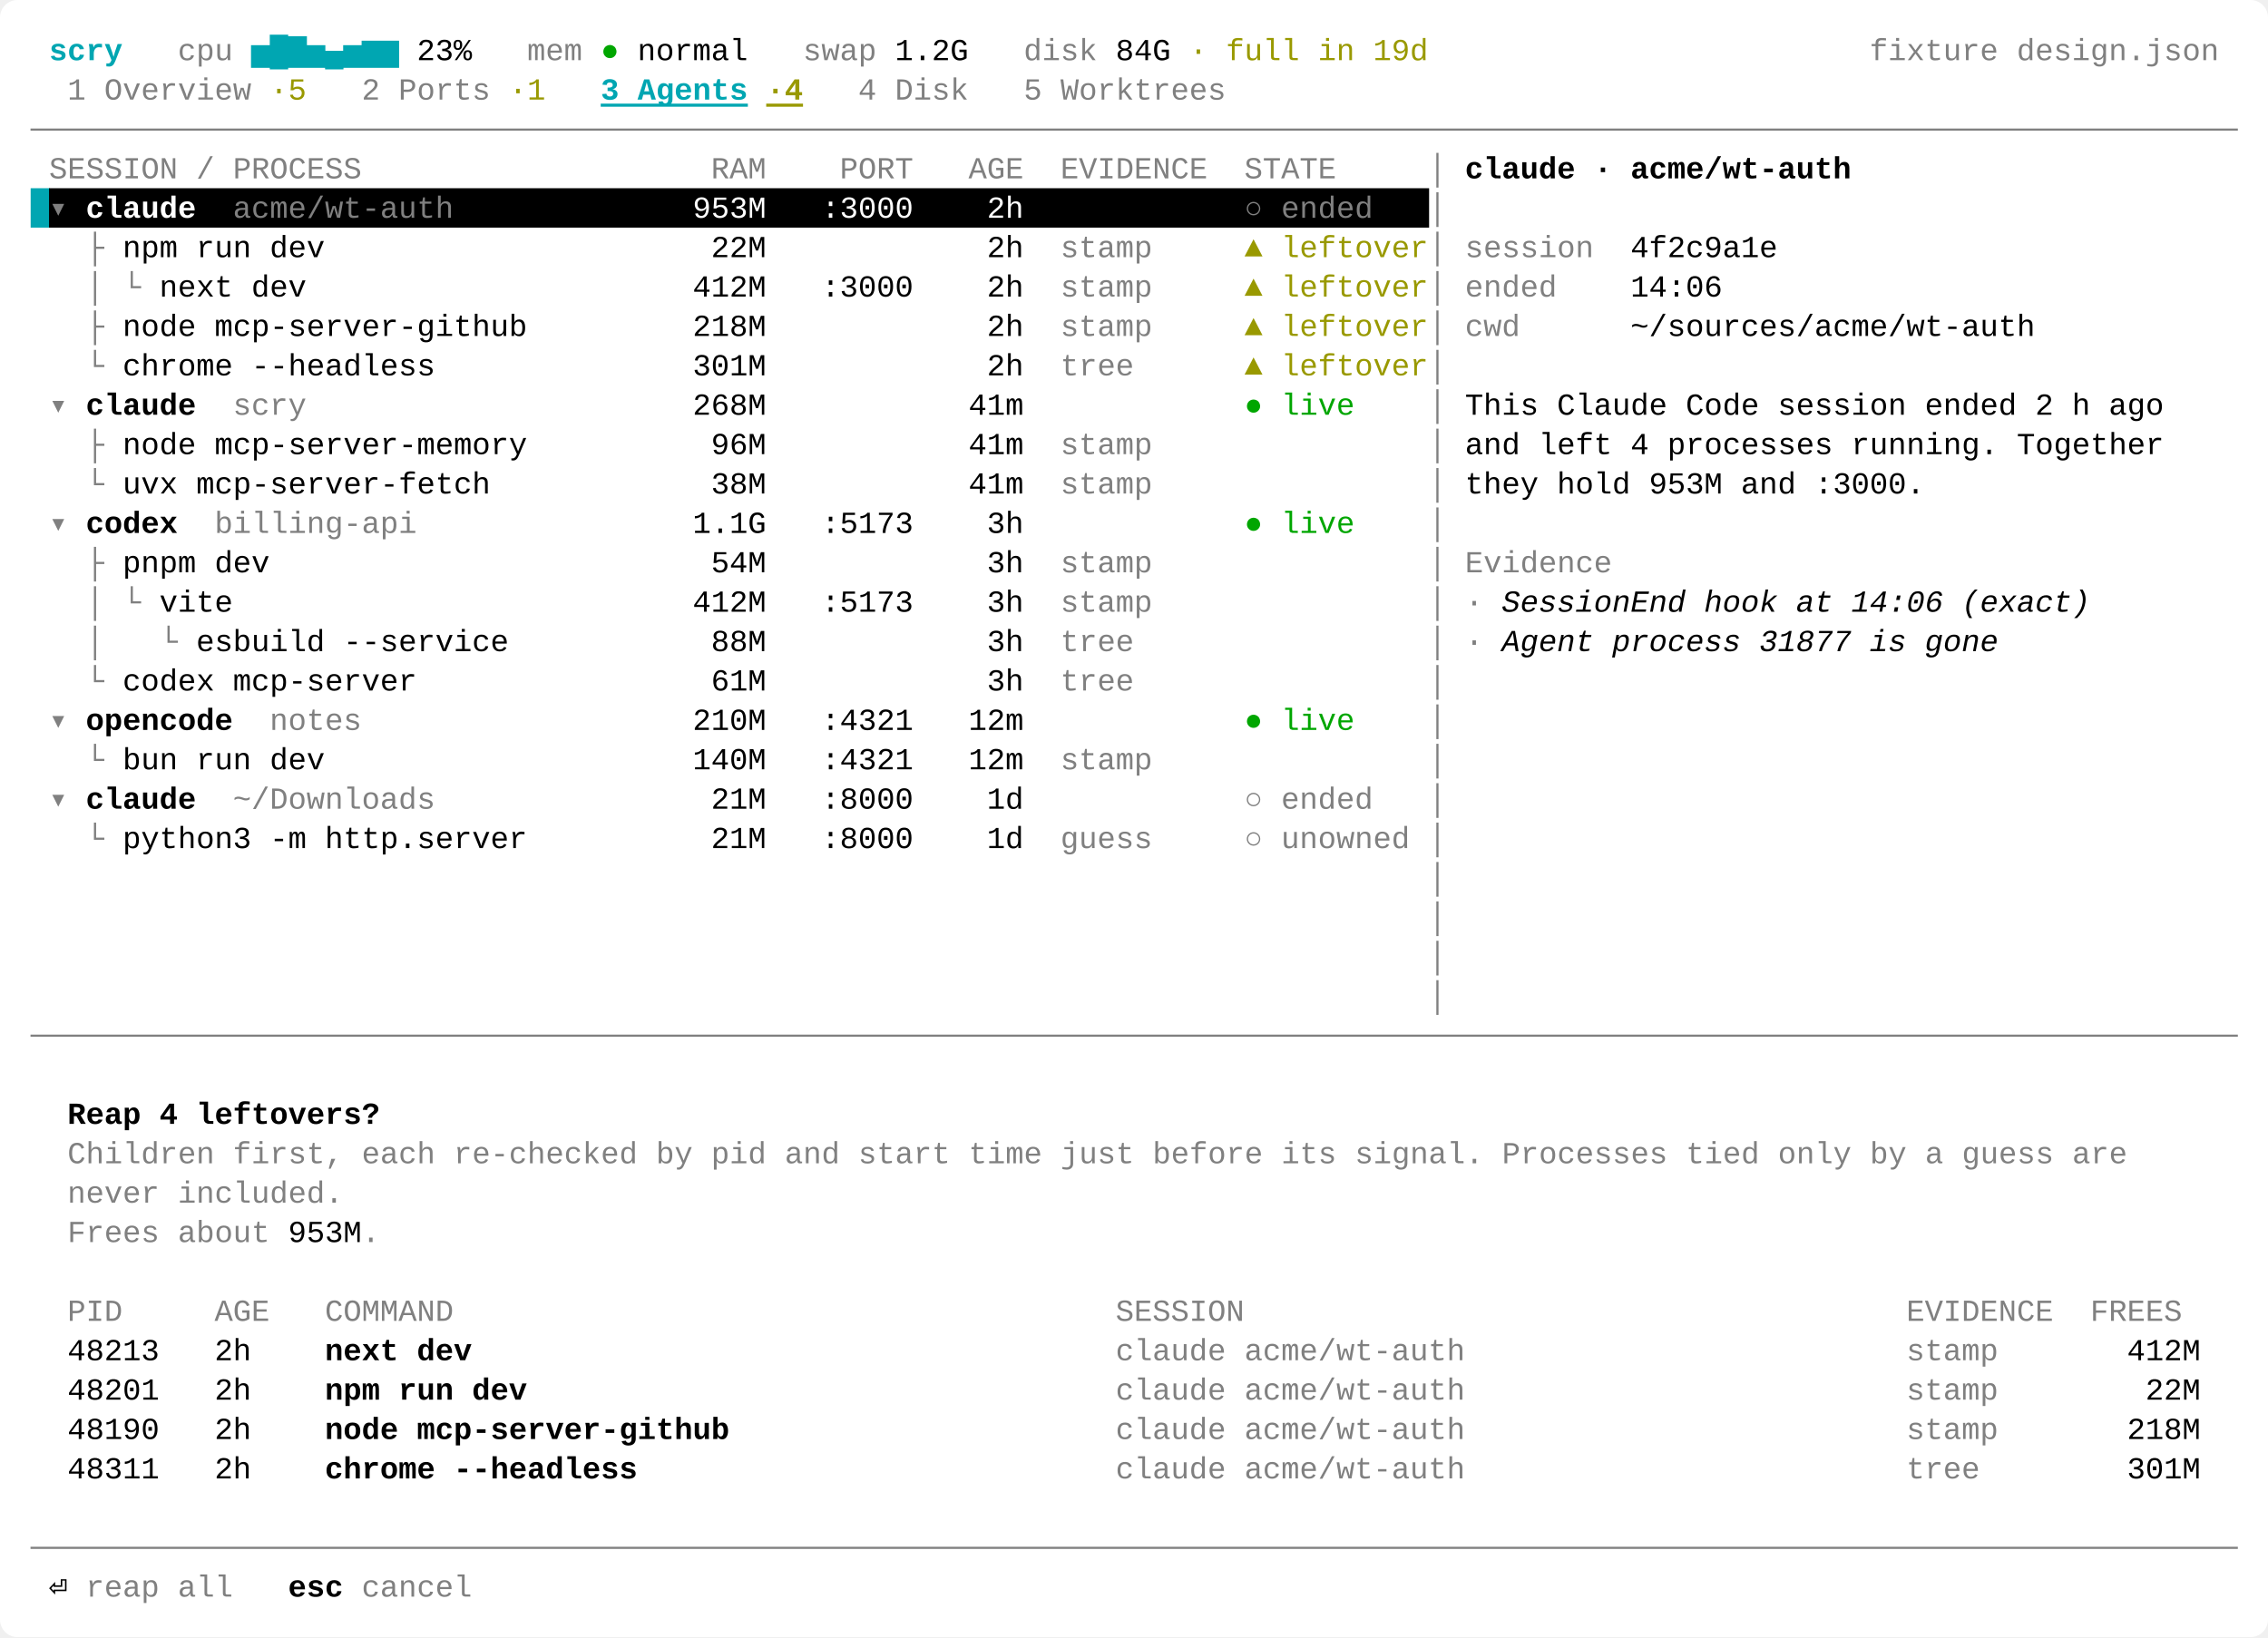
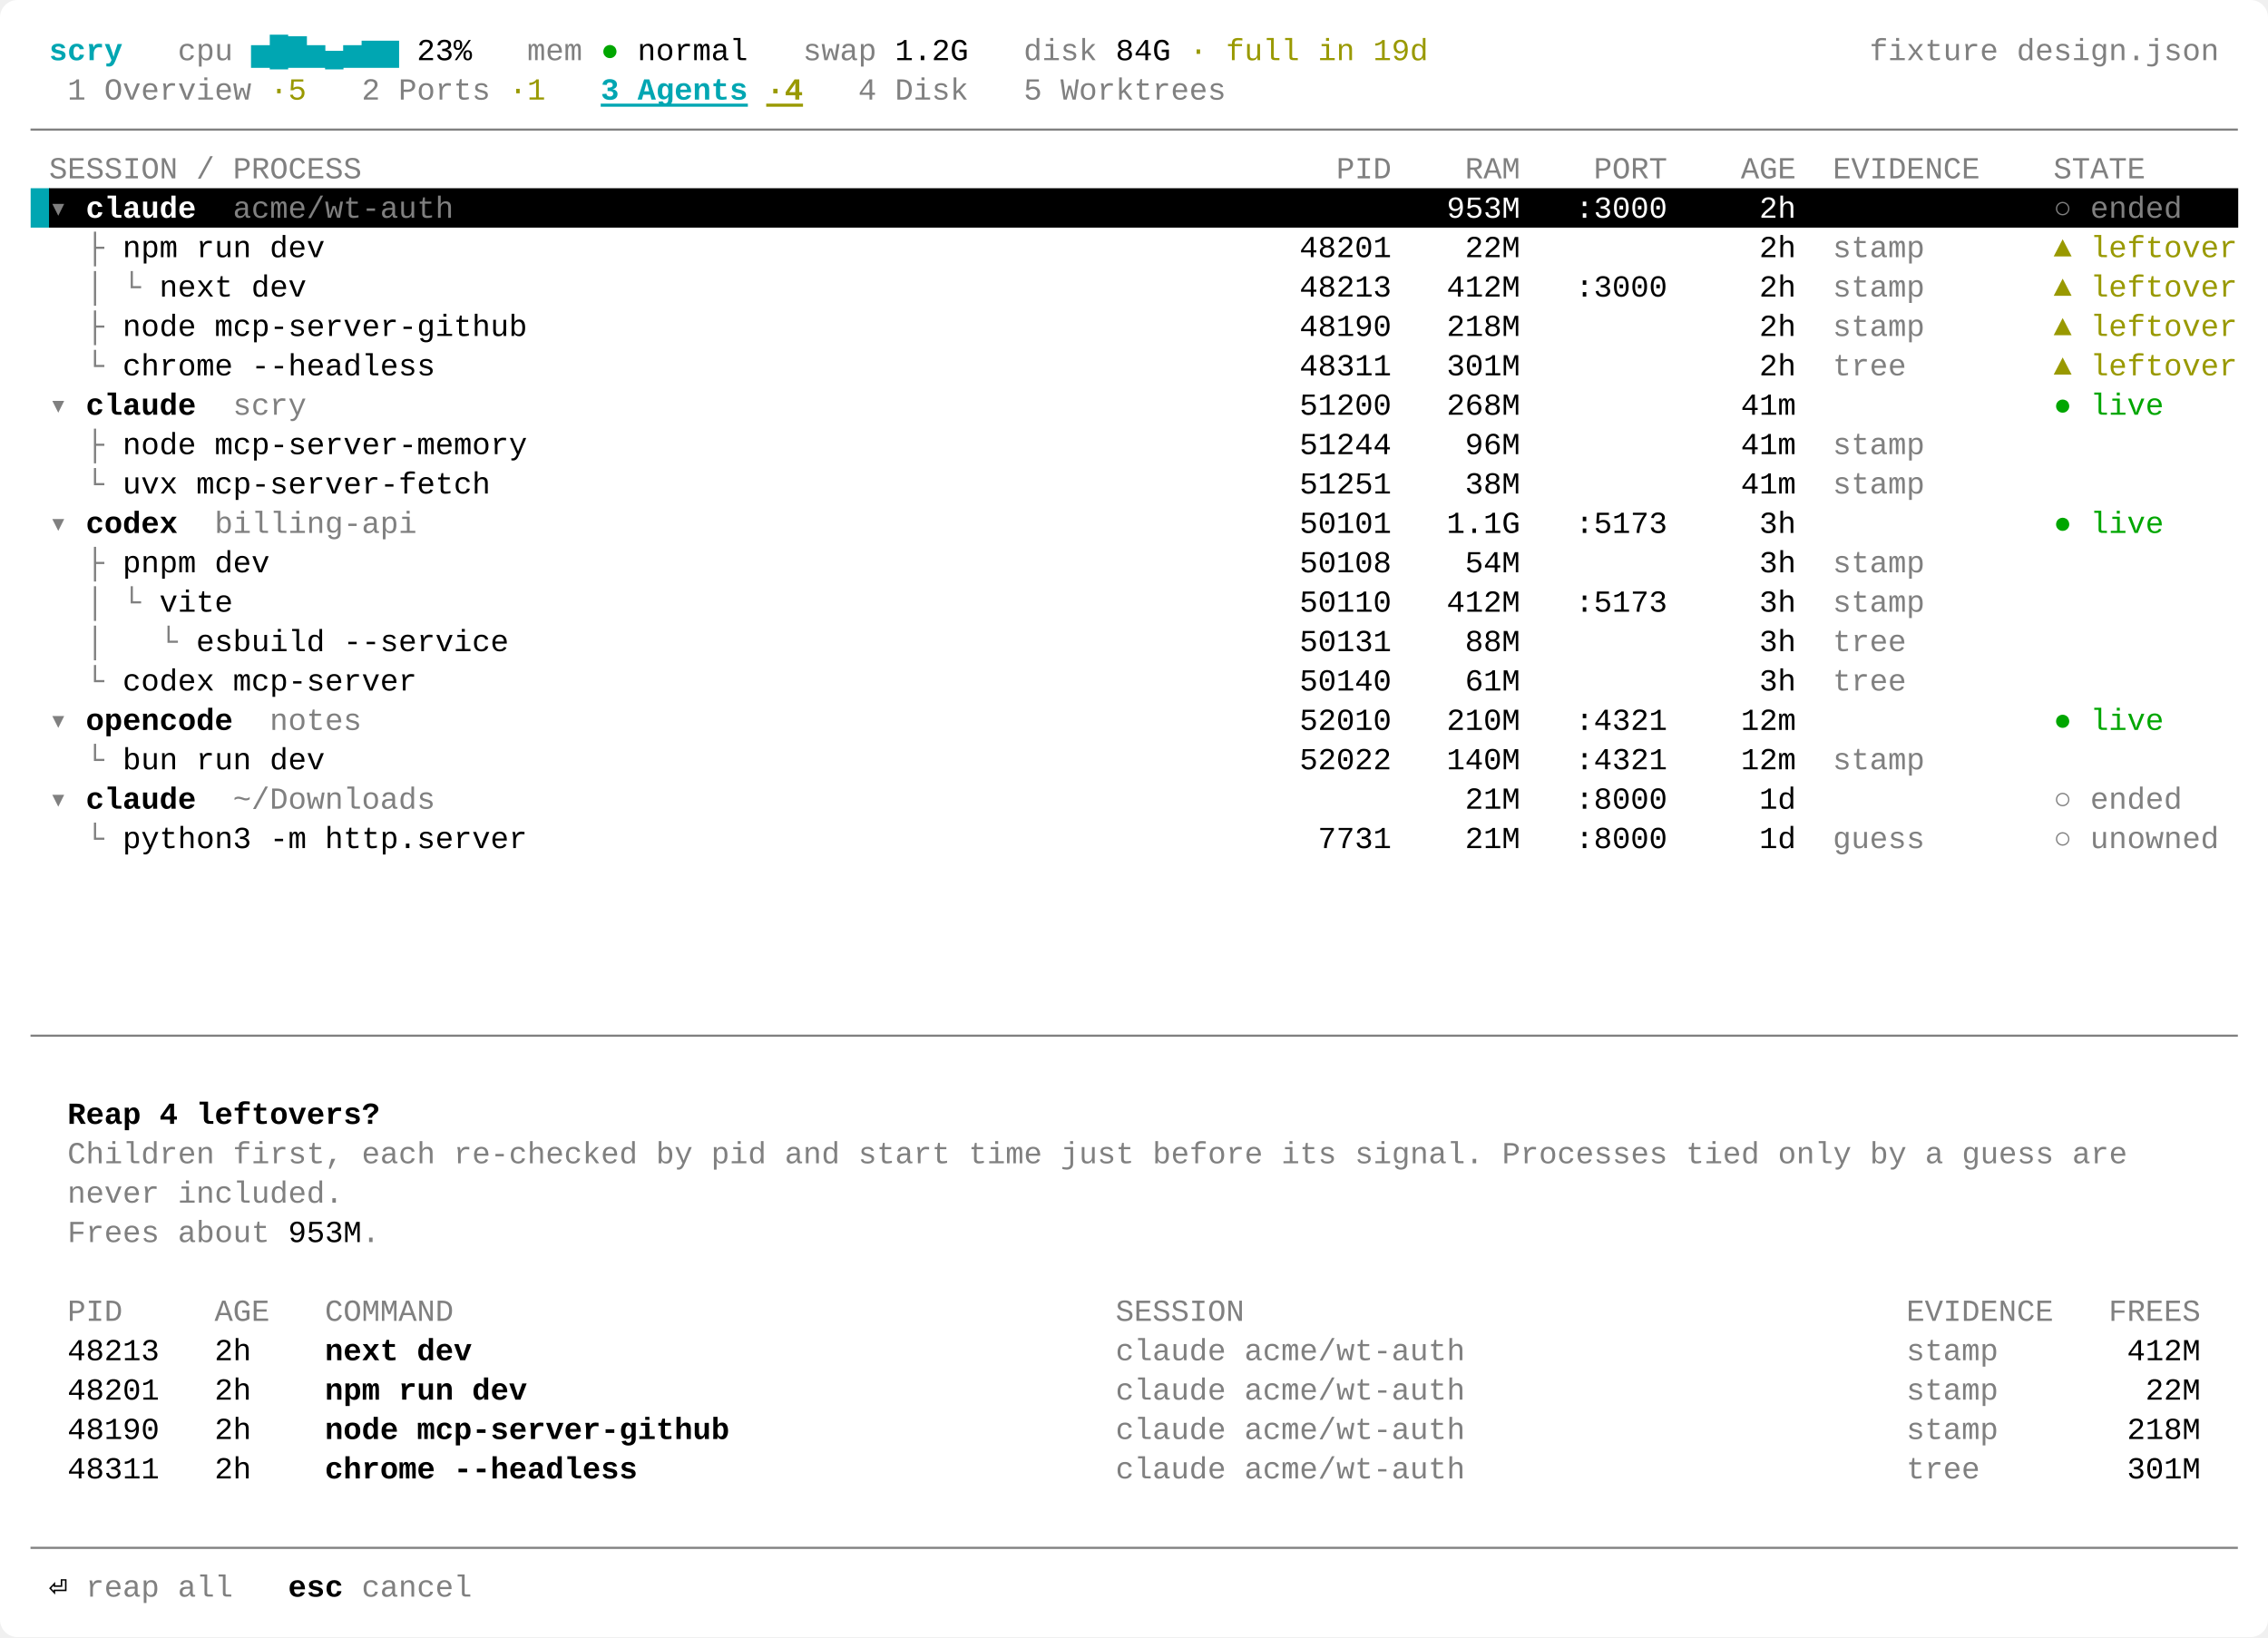
<svg xmlns="http://www.w3.org/2000/svg" width="1036" height="748" viewBox="0 0 1036 748">
  <style>text{font-family:ui-monospace,SFMono-Regular,"SF Mono",Menlo,Consolas,"Liberation Mono","DejaVu Sans Mono",monospace;font-size:14px;white-space:pre}</style>
  <rect width="1036" height="748" rx="8" fill="#ffffff" />
  <g transform="translate(14 14)">
    <text x="8.4" y="13.5" fill="#00a6b2" textLength="33.6" lengthAdjust="spacingAndGlyphs" xml:space="preserve" font-weight="700">scry</text>
    <text x="67.2" y="13.5" fill="#808080" textLength="25.2" lengthAdjust="spacingAndGlyphs" xml:space="preserve">cpu</text>
    <text x="100.8" y="13.5" fill="#00a6b2" textLength="67.2" lengthAdjust="spacingAndGlyphs" xml:space="preserve">▅█▇▅▄▅▆▆</text>
    <text x="176.4" y="13.5" fill="#000000" textLength="25.2" lengthAdjust="spacingAndGlyphs" xml:space="preserve">23%</text>
    <text x="226.8" y="13.5" fill="#808080" textLength="25.2" lengthAdjust="spacingAndGlyphs" xml:space="preserve">mem</text>
    <text x="260.4" y="13.5" fill="#00a600" textLength="8.4" lengthAdjust="spacingAndGlyphs" xml:space="preserve">●</text>
    <text x="277.2" y="13.5" fill="#000000" textLength="50.4" lengthAdjust="spacingAndGlyphs" xml:space="preserve">normal</text>
    <text x="352.8" y="13.5" fill="#808080" textLength="33.6" lengthAdjust="spacingAndGlyphs" xml:space="preserve">swap</text>
    <text x="394.8" y="13.5" fill="#000000" textLength="33.6" lengthAdjust="spacingAndGlyphs" xml:space="preserve">1.2G</text>
    <text x="453.6" y="13.5" fill="#808080" textLength="33.6" lengthAdjust="spacingAndGlyphs" xml:space="preserve">disk</text>
    <text x="495.6" y="13.5" fill="#000000" textLength="25.2" lengthAdjust="spacingAndGlyphs" xml:space="preserve">84G</text>
    <text x="529.2" y="13.5" fill="#999900" textLength="109.2" lengthAdjust="spacingAndGlyphs" xml:space="preserve">· full in 19d</text>
    <text x="840.0" y="13.5" fill="#808080" textLength="159.6" lengthAdjust="spacingAndGlyphs" xml:space="preserve">fixture design.json</text>
    <text x="16.8" y="31.5" fill="#808080" textLength="84.0" lengthAdjust="spacingAndGlyphs" xml:space="preserve">1 Overview</text>
    <text x="109.2" y="31.5" fill="#999900" textLength="16.8" lengthAdjust="spacingAndGlyphs" xml:space="preserve">·5</text>
    <text x="151.2" y="31.5" fill="#808080" textLength="58.8" lengthAdjust="spacingAndGlyphs" xml:space="preserve">2 Ports</text>
    <text x="218.4" y="31.5" fill="#999900" textLength="16.8" lengthAdjust="spacingAndGlyphs" xml:space="preserve">·1</text>
    <text x="260.4" y="31.5" fill="#00a6b2" textLength="67.2" lengthAdjust="spacingAndGlyphs" xml:space="preserve" font-weight="700" text-decoration="underline">3 Agents</text>
    <text x="336.0" y="31.5" fill="#999900" textLength="16.8" lengthAdjust="spacingAndGlyphs" xml:space="preserve" font-weight="700" text-decoration="underline">·4</text>
    <text x="378.0" y="31.5" fill="#808080" textLength="50.4" lengthAdjust="spacingAndGlyphs" xml:space="preserve">4 Disk</text>
    <text x="453.6" y="31.5" fill="#808080" textLength="92.4" lengthAdjust="spacingAndGlyphs" xml:space="preserve">5 Worktrees</text>
    <text x="0.0" y="49.5" fill="#808080" textLength="1008.0" lengthAdjust="spacingAndGlyphs" xml:space="preserve">────────────────────────────────────────────────────────────────────────────────────────────────────────────────────────</text>
    <text x="8.4" y="67.5" fill="#808080" textLength="142.8" lengthAdjust="spacingAndGlyphs" xml:space="preserve">SESSION / PROCESS</text>
-     <text x="310.8" y="67.5" fill="#808080" textLength="25.2" lengthAdjust="spacingAndGlyphs" xml:space="preserve">RAM</text>
-     <text x="369.6" y="67.5" fill="#808080" textLength="33.6" lengthAdjust="spacingAndGlyphs" xml:space="preserve">PORT</text>
-     <text x="428.4" y="67.5" fill="#808080" textLength="25.2" lengthAdjust="spacingAndGlyphs" xml:space="preserve">AGE</text>
-     <text x="470.4" y="67.5" fill="#808080" textLength="67.2" lengthAdjust="spacingAndGlyphs" xml:space="preserve">EVIDENCE</text>
-     <text x="554.4" y="67.5" fill="#808080" textLength="42.0" lengthAdjust="spacingAndGlyphs" xml:space="preserve">STATE</text>
-     <text x="638.4" y="67.5" fill="#808080" textLength="8.4" lengthAdjust="spacingAndGlyphs" xml:space="preserve">│</text>
-     <text x="655.2" y="67.5" fill="#000000" textLength="176.4" lengthAdjust="spacingAndGlyphs" xml:space="preserve" font-weight="700">claude · acme/wt-auth</text>
+     <text x="596.4" y="67.5" fill="#808080" textLength="25.2" lengthAdjust="spacingAndGlyphs" xml:space="preserve">PID</text>
+     <text x="655.2" y="67.5" fill="#808080" textLength="25.2" lengthAdjust="spacingAndGlyphs" xml:space="preserve">RAM</text>
+     <text x="714.0" y="67.5" fill="#808080" textLength="33.6" lengthAdjust="spacingAndGlyphs" xml:space="preserve">PORT</text>
+     <text x="781.2" y="67.5" fill="#808080" textLength="25.2" lengthAdjust="spacingAndGlyphs" xml:space="preserve">AGE</text>
+     <text x="823.2" y="67.5" fill="#808080" textLength="67.2" lengthAdjust="spacingAndGlyphs" xml:space="preserve">EVIDENCE</text>
+     <text x="924.0" y="67.5" fill="#808080" textLength="42.0" lengthAdjust="spacingAndGlyphs" xml:space="preserve">STATE</text>
    <rect x="0.0" y="72" width="8.8" height="18" fill="#00a6b2" />
-     <rect x="8.4" y="72" width="630.4" height="18" fill="#000000" />
+     <rect x="8.4" y="72" width="1000.0" height="18" fill="#000000" />
    <text x="8.4" y="85.5" fill="#808080" textLength="8.4" lengthAdjust="spacingAndGlyphs" xml:space="preserve">▾</text>
    <text x="25.2" y="85.5" fill="#ffffff" textLength="50.4" lengthAdjust="spacingAndGlyphs" xml:space="preserve" font-weight="700">claude</text>
    <text x="92.4" y="85.5" fill="#808080" textLength="100.8" lengthAdjust="spacingAndGlyphs" xml:space="preserve">acme/wt-auth</text>
-     <text x="302.4" y="85.5" fill="#ffffff" textLength="33.6" lengthAdjust="spacingAndGlyphs" xml:space="preserve">953M</text>
-     <text x="361.2" y="85.5" fill="#ffffff" textLength="42.0" lengthAdjust="spacingAndGlyphs" xml:space="preserve">:3000</text>
-     <text x="436.8" y="85.5" fill="#ffffff" textLength="16.8" lengthAdjust="spacingAndGlyphs" xml:space="preserve">2h</text>
-     <text x="554.4" y="85.5" fill="#808080" textLength="58.8" lengthAdjust="spacingAndGlyphs" xml:space="preserve">○ ended</text>
-     <text x="638.4" y="85.5" fill="#808080" textLength="8.4" lengthAdjust="spacingAndGlyphs" xml:space="preserve">│</text>
+     <text x="646.8" y="85.5" fill="#ffffff" textLength="33.6" lengthAdjust="spacingAndGlyphs" xml:space="preserve">953M</text>
+     <text x="705.6" y="85.5" fill="#ffffff" textLength="42.0" lengthAdjust="spacingAndGlyphs" xml:space="preserve">:3000</text>
+     <text x="789.6" y="85.5" fill="#ffffff" textLength="16.8" lengthAdjust="spacingAndGlyphs" xml:space="preserve">2h</text>
+     <text x="924.0" y="85.5" fill="#808080" textLength="58.8" lengthAdjust="spacingAndGlyphs" xml:space="preserve">○ ended</text>
    <text x="25.2" y="103.5" fill="#808080" textLength="8.4" lengthAdjust="spacingAndGlyphs" xml:space="preserve">├</text>
    <text x="42.0" y="103.5" fill="#000000" textLength="92.4" lengthAdjust="spacingAndGlyphs" xml:space="preserve">npm run dev</text>
-     <text x="310.8" y="103.5" fill="#000000" textLength="25.2" lengthAdjust="spacingAndGlyphs" xml:space="preserve">22M</text>
-     <text x="436.8" y="103.5" fill="#000000" textLength="16.8" lengthAdjust="spacingAndGlyphs" xml:space="preserve">2h</text>
-     <text x="470.4" y="103.5" fill="#808080" textLength="42.0" lengthAdjust="spacingAndGlyphs" xml:space="preserve">stamp</text>
-     <text x="554.4" y="103.5" fill="#999900" textLength="84.0" lengthAdjust="spacingAndGlyphs" xml:space="preserve">▲ leftover</text>
-     <text x="638.4" y="103.5" fill="#808080" textLength="8.4" lengthAdjust="spacingAndGlyphs" xml:space="preserve">│</text>
-     <text x="655.2" y="103.5" fill="#808080" textLength="58.8" lengthAdjust="spacingAndGlyphs" xml:space="preserve">session</text>
-     <text x="730.8" y="103.5" fill="#000000" textLength="67.2" lengthAdjust="spacingAndGlyphs" xml:space="preserve">4f2c9a1e</text>
+     <text x="579.6" y="103.5" fill="#000000" textLength="42.0" lengthAdjust="spacingAndGlyphs" xml:space="preserve">48201</text>
+     <text x="655.2" y="103.5" fill="#000000" textLength="25.2" lengthAdjust="spacingAndGlyphs" xml:space="preserve">22M</text>
+     <text x="789.6" y="103.5" fill="#000000" textLength="16.8" lengthAdjust="spacingAndGlyphs" xml:space="preserve">2h</text>
+     <text x="823.2" y="103.5" fill="#808080" textLength="42.0" lengthAdjust="spacingAndGlyphs" xml:space="preserve">stamp</text>
+     <text x="924.0" y="103.5" fill="#999900" textLength="84.0" lengthAdjust="spacingAndGlyphs" xml:space="preserve">▲ leftover</text>
    <text x="25.2" y="121.5" fill="#808080" textLength="25.2" lengthAdjust="spacingAndGlyphs" xml:space="preserve">│ └</text>
    <text x="58.8" y="121.5" fill="#000000" textLength="67.2" lengthAdjust="spacingAndGlyphs" xml:space="preserve">next dev</text>
-     <text x="302.4" y="121.5" fill="#000000" textLength="33.6" lengthAdjust="spacingAndGlyphs" xml:space="preserve">412M</text>
-     <text x="361.2" y="121.5" fill="#000000" textLength="42.0" lengthAdjust="spacingAndGlyphs" xml:space="preserve">:3000</text>
-     <text x="436.8" y="121.5" fill="#000000" textLength="16.8" lengthAdjust="spacingAndGlyphs" xml:space="preserve">2h</text>
-     <text x="470.4" y="121.5" fill="#808080" textLength="42.0" lengthAdjust="spacingAndGlyphs" xml:space="preserve">stamp</text>
-     <text x="554.4" y="121.5" fill="#999900" textLength="84.0" lengthAdjust="spacingAndGlyphs" xml:space="preserve">▲ leftover</text>
-     <text x="638.4" y="121.5" fill="#808080" textLength="8.4" lengthAdjust="spacingAndGlyphs" xml:space="preserve">│</text>
-     <text x="655.2" y="121.5" fill="#808080" textLength="42.0" lengthAdjust="spacingAndGlyphs" xml:space="preserve">ended</text>
-     <text x="730.8" y="121.5" fill="#000000" textLength="42.0" lengthAdjust="spacingAndGlyphs" xml:space="preserve">14:06</text>
+     <text x="579.6" y="121.5" fill="#000000" textLength="42.0" lengthAdjust="spacingAndGlyphs" xml:space="preserve">48213</text>
+     <text x="646.8" y="121.5" fill="#000000" textLength="33.6" lengthAdjust="spacingAndGlyphs" xml:space="preserve">412M</text>
+     <text x="705.6" y="121.5" fill="#000000" textLength="42.0" lengthAdjust="spacingAndGlyphs" xml:space="preserve">:3000</text>
+     <text x="789.6" y="121.5" fill="#000000" textLength="16.8" lengthAdjust="spacingAndGlyphs" xml:space="preserve">2h</text>
+     <text x="823.2" y="121.5" fill="#808080" textLength="42.0" lengthAdjust="spacingAndGlyphs" xml:space="preserve">stamp</text>
+     <text x="924.0" y="121.5" fill="#999900" textLength="84.0" lengthAdjust="spacingAndGlyphs" xml:space="preserve">▲ leftover</text>
    <text x="25.2" y="139.5" fill="#808080" textLength="8.4" lengthAdjust="spacingAndGlyphs" xml:space="preserve">├</text>
    <text x="42.0" y="139.5" fill="#000000" textLength="184.8" lengthAdjust="spacingAndGlyphs" xml:space="preserve">node mcp-server-github</text>
-     <text x="302.4" y="139.5" fill="#000000" textLength="33.6" lengthAdjust="spacingAndGlyphs" xml:space="preserve">218M</text>
-     <text x="436.8" y="139.5" fill="#000000" textLength="16.8" lengthAdjust="spacingAndGlyphs" xml:space="preserve">2h</text>
-     <text x="470.4" y="139.5" fill="#808080" textLength="42.0" lengthAdjust="spacingAndGlyphs" xml:space="preserve">stamp</text>
-     <text x="554.4" y="139.5" fill="#999900" textLength="84.0" lengthAdjust="spacingAndGlyphs" xml:space="preserve">▲ leftover</text>
-     <text x="638.4" y="139.5" fill="#808080" textLength="8.4" lengthAdjust="spacingAndGlyphs" xml:space="preserve">│</text>
-     <text x="655.2" y="139.5" fill="#808080" textLength="25.2" lengthAdjust="spacingAndGlyphs" xml:space="preserve">cwd</text>
-     <text x="730.8" y="139.5" fill="#000000" textLength="184.8" lengthAdjust="spacingAndGlyphs" xml:space="preserve">~/sources/acme/wt-auth</text>
+     <text x="579.6" y="139.5" fill="#000000" textLength="42.0" lengthAdjust="spacingAndGlyphs" xml:space="preserve">48190</text>
+     <text x="646.8" y="139.5" fill="#000000" textLength="33.6" lengthAdjust="spacingAndGlyphs" xml:space="preserve">218M</text>
+     <text x="789.6" y="139.5" fill="#000000" textLength="16.8" lengthAdjust="spacingAndGlyphs" xml:space="preserve">2h</text>
+     <text x="823.2" y="139.5" fill="#808080" textLength="42.0" lengthAdjust="spacingAndGlyphs" xml:space="preserve">stamp</text>
+     <text x="924.0" y="139.5" fill="#999900" textLength="84.0" lengthAdjust="spacingAndGlyphs" xml:space="preserve">▲ leftover</text>
    <text x="25.2" y="157.5" fill="#808080" textLength="8.4" lengthAdjust="spacingAndGlyphs" xml:space="preserve">└</text>
    <text x="42.0" y="157.5" fill="#000000" textLength="142.8" lengthAdjust="spacingAndGlyphs" xml:space="preserve">chrome --headless</text>
-     <text x="302.4" y="157.5" fill="#000000" textLength="33.6" lengthAdjust="spacingAndGlyphs" xml:space="preserve">301M</text>
-     <text x="436.8" y="157.5" fill="#000000" textLength="16.8" lengthAdjust="spacingAndGlyphs" xml:space="preserve">2h</text>
-     <text x="470.4" y="157.5" fill="#808080" textLength="33.6" lengthAdjust="spacingAndGlyphs" xml:space="preserve">tree</text>
-     <text x="554.4" y="157.5" fill="#999900" textLength="84.0" lengthAdjust="spacingAndGlyphs" xml:space="preserve">▲ leftover</text>
-     <text x="638.4" y="157.5" fill="#808080" textLength="8.4" lengthAdjust="spacingAndGlyphs" xml:space="preserve">│</text>
+     <text x="579.6" y="157.5" fill="#000000" textLength="42.0" lengthAdjust="spacingAndGlyphs" xml:space="preserve">48311</text>
+     <text x="646.8" y="157.5" fill="#000000" textLength="33.6" lengthAdjust="spacingAndGlyphs" xml:space="preserve">301M</text>
+     <text x="789.6" y="157.5" fill="#000000" textLength="16.8" lengthAdjust="spacingAndGlyphs" xml:space="preserve">2h</text>
+     <text x="823.2" y="157.5" fill="#808080" textLength="33.6" lengthAdjust="spacingAndGlyphs" xml:space="preserve">tree</text>
+     <text x="924.0" y="157.5" fill="#999900" textLength="84.0" lengthAdjust="spacingAndGlyphs" xml:space="preserve">▲ leftover</text>
    <text x="8.4" y="175.5" fill="#808080" textLength="8.4" lengthAdjust="spacingAndGlyphs" xml:space="preserve">▾</text>
    <text x="25.2" y="175.5" fill="#000000" textLength="50.4" lengthAdjust="spacingAndGlyphs" xml:space="preserve" font-weight="700">claude</text>
    <text x="92.4" y="175.5" fill="#808080" textLength="33.6" lengthAdjust="spacingAndGlyphs" xml:space="preserve">scry</text>
-     <text x="302.4" y="175.5" fill="#000000" textLength="33.6" lengthAdjust="spacingAndGlyphs" xml:space="preserve">268M</text>
-     <text x="428.4" y="175.5" fill="#000000" textLength="25.2" lengthAdjust="spacingAndGlyphs" xml:space="preserve">41m</text>
-     <text x="554.4" y="175.5" fill="#00a600" textLength="50.4" lengthAdjust="spacingAndGlyphs" xml:space="preserve">● live</text>
-     <text x="638.4" y="175.5" fill="#808080" textLength="8.4" lengthAdjust="spacingAndGlyphs" xml:space="preserve">│</text>
-     <text x="655.2" y="175.5" fill="#000000" textLength="319.2" lengthAdjust="spacingAndGlyphs" xml:space="preserve">This Claude Code session ended 2 h ago</text>
+     <text x="579.6" y="175.5" fill="#000000" textLength="42.0" lengthAdjust="spacingAndGlyphs" xml:space="preserve">51200</text>
+     <text x="646.8" y="175.5" fill="#000000" textLength="33.6" lengthAdjust="spacingAndGlyphs" xml:space="preserve">268M</text>
+     <text x="781.2" y="175.5" fill="#000000" textLength="25.2" lengthAdjust="spacingAndGlyphs" xml:space="preserve">41m</text>
+     <text x="924.0" y="175.5" fill="#00a600" textLength="50.4" lengthAdjust="spacingAndGlyphs" xml:space="preserve">● live</text>
    <text x="25.2" y="193.5" fill="#808080" textLength="8.4" lengthAdjust="spacingAndGlyphs" xml:space="preserve">├</text>
    <text x="42.0" y="193.5" fill="#000000" textLength="184.8" lengthAdjust="spacingAndGlyphs" xml:space="preserve">node mcp-server-memory</text>
-     <text x="310.8" y="193.5" fill="#000000" textLength="25.2" lengthAdjust="spacingAndGlyphs" xml:space="preserve">96M</text>
-     <text x="428.4" y="193.5" fill="#000000" textLength="25.2" lengthAdjust="spacingAndGlyphs" xml:space="preserve">41m</text>
-     <text x="470.4" y="193.5" fill="#808080" textLength="42.0" lengthAdjust="spacingAndGlyphs" xml:space="preserve">stamp</text>
-     <text x="638.4" y="193.5" fill="#808080" textLength="8.4" lengthAdjust="spacingAndGlyphs" xml:space="preserve">│</text>
-     <text x="655.2" y="193.5" fill="#000000" textLength="319.2" lengthAdjust="spacingAndGlyphs" xml:space="preserve">and left 4 processes running. Together</text>
+     <text x="579.6" y="193.5" fill="#000000" textLength="42.0" lengthAdjust="spacingAndGlyphs" xml:space="preserve">51244</text>
+     <text x="655.2" y="193.5" fill="#000000" textLength="25.2" lengthAdjust="spacingAndGlyphs" xml:space="preserve">96M</text>
+     <text x="781.2" y="193.5" fill="#000000" textLength="25.2" lengthAdjust="spacingAndGlyphs" xml:space="preserve">41m</text>
+     <text x="823.2" y="193.5" fill="#808080" textLength="42.0" lengthAdjust="spacingAndGlyphs" xml:space="preserve">stamp</text>
    <text x="25.2" y="211.5" fill="#808080" textLength="8.4" lengthAdjust="spacingAndGlyphs" xml:space="preserve">└</text>
    <text x="42.0" y="211.5" fill="#000000" textLength="168.0" lengthAdjust="spacingAndGlyphs" xml:space="preserve">uvx mcp-server-fetch</text>
-     <text x="310.8" y="211.5" fill="#000000" textLength="25.2" lengthAdjust="spacingAndGlyphs" xml:space="preserve">38M</text>
-     <text x="428.4" y="211.5" fill="#000000" textLength="25.2" lengthAdjust="spacingAndGlyphs" xml:space="preserve">41m</text>
-     <text x="470.4" y="211.5" fill="#808080" textLength="42.0" lengthAdjust="spacingAndGlyphs" xml:space="preserve">stamp</text>
-     <text x="638.4" y="211.5" fill="#808080" textLength="8.4" lengthAdjust="spacingAndGlyphs" xml:space="preserve">│</text>
-     <text x="655.2" y="211.5" fill="#000000" textLength="210.0" lengthAdjust="spacingAndGlyphs" xml:space="preserve">they hold 953M and :3000.</text>
+     <text x="579.6" y="211.5" fill="#000000" textLength="42.0" lengthAdjust="spacingAndGlyphs" xml:space="preserve">51251</text>
+     <text x="655.2" y="211.5" fill="#000000" textLength="25.2" lengthAdjust="spacingAndGlyphs" xml:space="preserve">38M</text>
+     <text x="781.2" y="211.5" fill="#000000" textLength="25.2" lengthAdjust="spacingAndGlyphs" xml:space="preserve">41m</text>
+     <text x="823.2" y="211.5" fill="#808080" textLength="42.0" lengthAdjust="spacingAndGlyphs" xml:space="preserve">stamp</text>
    <text x="8.4" y="229.5" fill="#808080" textLength="8.4" lengthAdjust="spacingAndGlyphs" xml:space="preserve">▾</text>
    <text x="25.2" y="229.5" fill="#000000" textLength="42.0" lengthAdjust="spacingAndGlyphs" xml:space="preserve" font-weight="700">codex</text>
    <text x="84.0" y="229.5" fill="#808080" textLength="92.4" lengthAdjust="spacingAndGlyphs" xml:space="preserve">billing-api</text>
-     <text x="302.4" y="229.5" fill="#000000" textLength="33.6" lengthAdjust="spacingAndGlyphs" xml:space="preserve">1.1G</text>
-     <text x="361.2" y="229.5" fill="#000000" textLength="42.0" lengthAdjust="spacingAndGlyphs" xml:space="preserve">:5173</text>
-     <text x="436.8" y="229.5" fill="#000000" textLength="16.8" lengthAdjust="spacingAndGlyphs" xml:space="preserve">3h</text>
-     <text x="554.4" y="229.5" fill="#00a600" textLength="50.4" lengthAdjust="spacingAndGlyphs" xml:space="preserve">● live</text>
-     <text x="638.4" y="229.5" fill="#808080" textLength="8.4" lengthAdjust="spacingAndGlyphs" xml:space="preserve">│</text>
+     <text x="579.6" y="229.5" fill="#000000" textLength="42.0" lengthAdjust="spacingAndGlyphs" xml:space="preserve">50101</text>
+     <text x="646.8" y="229.5" fill="#000000" textLength="33.6" lengthAdjust="spacingAndGlyphs" xml:space="preserve">1.1G</text>
+     <text x="705.6" y="229.5" fill="#000000" textLength="42.0" lengthAdjust="spacingAndGlyphs" xml:space="preserve">:5173</text>
+     <text x="789.6" y="229.5" fill="#000000" textLength="16.8" lengthAdjust="spacingAndGlyphs" xml:space="preserve">3h</text>
+     <text x="924.0" y="229.5" fill="#00a600" textLength="50.4" lengthAdjust="spacingAndGlyphs" xml:space="preserve">● live</text>
    <text x="25.2" y="247.5" fill="#808080" textLength="8.4" lengthAdjust="spacingAndGlyphs" xml:space="preserve">├</text>
    <text x="42.0" y="247.5" fill="#000000" textLength="67.2" lengthAdjust="spacingAndGlyphs" xml:space="preserve">pnpm dev</text>
-     <text x="310.8" y="247.5" fill="#000000" textLength="25.2" lengthAdjust="spacingAndGlyphs" xml:space="preserve">54M</text>
-     <text x="436.8" y="247.5" fill="#000000" textLength="16.8" lengthAdjust="spacingAndGlyphs" xml:space="preserve">3h</text>
-     <text x="470.4" y="247.5" fill="#808080" textLength="42.0" lengthAdjust="spacingAndGlyphs" xml:space="preserve">stamp</text>
-     <text x="638.4" y="247.5" fill="#808080" textLength="8.4" lengthAdjust="spacingAndGlyphs" xml:space="preserve">│</text>
-     <text x="655.2" y="247.5" fill="#808080" textLength="67.2" lengthAdjust="spacingAndGlyphs" xml:space="preserve">Evidence</text>
+     <text x="579.6" y="247.5" fill="#000000" textLength="42.0" lengthAdjust="spacingAndGlyphs" xml:space="preserve">50108</text>
+     <text x="655.2" y="247.5" fill="#000000" textLength="25.2" lengthAdjust="spacingAndGlyphs" xml:space="preserve">54M</text>
+     <text x="789.6" y="247.5" fill="#000000" textLength="16.8" lengthAdjust="spacingAndGlyphs" xml:space="preserve">3h</text>
+     <text x="823.2" y="247.5" fill="#808080" textLength="42.0" lengthAdjust="spacingAndGlyphs" xml:space="preserve">stamp</text>
    <text x="25.2" y="265.5" fill="#808080" textLength="25.2" lengthAdjust="spacingAndGlyphs" xml:space="preserve">│ └</text>
    <text x="58.8" y="265.5" fill="#000000" textLength="33.6" lengthAdjust="spacingAndGlyphs" xml:space="preserve">vite</text>
-     <text x="302.4" y="265.5" fill="#000000" textLength="33.6" lengthAdjust="spacingAndGlyphs" xml:space="preserve">412M</text>
-     <text x="361.2" y="265.5" fill="#000000" textLength="42.0" lengthAdjust="spacingAndGlyphs" xml:space="preserve">:5173</text>
-     <text x="436.8" y="265.5" fill="#000000" textLength="16.8" lengthAdjust="spacingAndGlyphs" xml:space="preserve">3h</text>
-     <text x="470.4" y="265.5" fill="#808080" textLength="42.0" lengthAdjust="spacingAndGlyphs" xml:space="preserve">stamp</text>
-     <text x="638.4" y="265.5" fill="#808080" textLength="8.4" lengthAdjust="spacingAndGlyphs" xml:space="preserve">│</text>
-     <text x="655.2" y="265.5" fill="#808080" textLength="8.4" lengthAdjust="spacingAndGlyphs" xml:space="preserve">·</text>
-     <text x="672.0" y="265.5" fill="#000000" textLength="268.8" lengthAdjust="spacingAndGlyphs" xml:space="preserve" font-style="italic">SessionEnd hook at 14:06 (exact)</text>
+     <text x="579.6" y="265.5" fill="#000000" textLength="42.0" lengthAdjust="spacingAndGlyphs" xml:space="preserve">50110</text>
+     <text x="646.8" y="265.5" fill="#000000" textLength="33.6" lengthAdjust="spacingAndGlyphs" xml:space="preserve">412M</text>
+     <text x="705.6" y="265.5" fill="#000000" textLength="42.0" lengthAdjust="spacingAndGlyphs" xml:space="preserve">:5173</text>
+     <text x="789.6" y="265.5" fill="#000000" textLength="16.8" lengthAdjust="spacingAndGlyphs" xml:space="preserve">3h</text>
+     <text x="823.2" y="265.5" fill="#808080" textLength="42.0" lengthAdjust="spacingAndGlyphs" xml:space="preserve">stamp</text>
    <text x="25.2" y="283.5" fill="#808080" textLength="8.4" lengthAdjust="spacingAndGlyphs" xml:space="preserve">│</text>
    <text x="58.8" y="283.5" fill="#808080" textLength="8.4" lengthAdjust="spacingAndGlyphs" xml:space="preserve">└</text>
    <text x="75.6" y="283.5" fill="#000000" textLength="142.8" lengthAdjust="spacingAndGlyphs" xml:space="preserve">esbuild --service</text>
-     <text x="310.8" y="283.5" fill="#000000" textLength="25.2" lengthAdjust="spacingAndGlyphs" xml:space="preserve">88M</text>
-     <text x="436.8" y="283.5" fill="#000000" textLength="16.8" lengthAdjust="spacingAndGlyphs" xml:space="preserve">3h</text>
-     <text x="470.4" y="283.5" fill="#808080" textLength="33.6" lengthAdjust="spacingAndGlyphs" xml:space="preserve">tree</text>
-     <text x="638.4" y="283.5" fill="#808080" textLength="8.4" lengthAdjust="spacingAndGlyphs" xml:space="preserve">│</text>
-     <text x="655.2" y="283.5" fill="#808080" textLength="8.4" lengthAdjust="spacingAndGlyphs" xml:space="preserve">·</text>
-     <text x="672.0" y="283.5" fill="#000000" textLength="226.8" lengthAdjust="spacingAndGlyphs" xml:space="preserve" font-style="italic">Agent process 31877 is gone</text>
+     <text x="579.6" y="283.5" fill="#000000" textLength="42.0" lengthAdjust="spacingAndGlyphs" xml:space="preserve">50131</text>
+     <text x="655.2" y="283.5" fill="#000000" textLength="25.2" lengthAdjust="spacingAndGlyphs" xml:space="preserve">88M</text>
+     <text x="789.6" y="283.5" fill="#000000" textLength="16.8" lengthAdjust="spacingAndGlyphs" xml:space="preserve">3h</text>
+     <text x="823.2" y="283.5" fill="#808080" textLength="33.6" lengthAdjust="spacingAndGlyphs" xml:space="preserve">tree</text>
    <text x="25.2" y="301.5" fill="#808080" textLength="8.4" lengthAdjust="spacingAndGlyphs" xml:space="preserve">└</text>
    <text x="42.0" y="301.5" fill="#000000" textLength="134.4" lengthAdjust="spacingAndGlyphs" xml:space="preserve">codex mcp-server</text>
-     <text x="310.8" y="301.5" fill="#000000" textLength="25.2" lengthAdjust="spacingAndGlyphs" xml:space="preserve">61M</text>
-     <text x="436.8" y="301.5" fill="#000000" textLength="16.8" lengthAdjust="spacingAndGlyphs" xml:space="preserve">3h</text>
-     <text x="470.4" y="301.5" fill="#808080" textLength="33.6" lengthAdjust="spacingAndGlyphs" xml:space="preserve">tree</text>
-     <text x="638.4" y="301.5" fill="#808080" textLength="8.4" lengthAdjust="spacingAndGlyphs" xml:space="preserve">│</text>
+     <text x="579.6" y="301.5" fill="#000000" textLength="42.0" lengthAdjust="spacingAndGlyphs" xml:space="preserve">50140</text>
+     <text x="655.2" y="301.5" fill="#000000" textLength="25.2" lengthAdjust="spacingAndGlyphs" xml:space="preserve">61M</text>
+     <text x="789.6" y="301.5" fill="#000000" textLength="16.8" lengthAdjust="spacingAndGlyphs" xml:space="preserve">3h</text>
+     <text x="823.2" y="301.5" fill="#808080" textLength="33.6" lengthAdjust="spacingAndGlyphs" xml:space="preserve">tree</text>
    <text x="8.4" y="319.5" fill="#808080" textLength="8.4" lengthAdjust="spacingAndGlyphs" xml:space="preserve">▾</text>
    <text x="25.2" y="319.5" fill="#000000" textLength="67.2" lengthAdjust="spacingAndGlyphs" xml:space="preserve" font-weight="700">opencode</text>
    <text x="109.2" y="319.5" fill="#808080" textLength="42.0" lengthAdjust="spacingAndGlyphs" xml:space="preserve">notes</text>
-     <text x="302.4" y="319.5" fill="#000000" textLength="33.6" lengthAdjust="spacingAndGlyphs" xml:space="preserve">210M</text>
-     <text x="361.2" y="319.5" fill="#000000" textLength="42.0" lengthAdjust="spacingAndGlyphs" xml:space="preserve">:4321</text>
-     <text x="428.4" y="319.5" fill="#000000" textLength="25.2" lengthAdjust="spacingAndGlyphs" xml:space="preserve">12m</text>
-     <text x="554.4" y="319.5" fill="#00a600" textLength="50.4" lengthAdjust="spacingAndGlyphs" xml:space="preserve">● live</text>
-     <text x="638.4" y="319.5" fill="#808080" textLength="8.4" lengthAdjust="spacingAndGlyphs" xml:space="preserve">│</text>
+     <text x="579.6" y="319.5" fill="#000000" textLength="42.0" lengthAdjust="spacingAndGlyphs" xml:space="preserve">52010</text>
+     <text x="646.8" y="319.5" fill="#000000" textLength="33.6" lengthAdjust="spacingAndGlyphs" xml:space="preserve">210M</text>
+     <text x="705.6" y="319.5" fill="#000000" textLength="42.0" lengthAdjust="spacingAndGlyphs" xml:space="preserve">:4321</text>
+     <text x="781.2" y="319.5" fill="#000000" textLength="25.2" lengthAdjust="spacingAndGlyphs" xml:space="preserve">12m</text>
+     <text x="924.0" y="319.5" fill="#00a600" textLength="50.4" lengthAdjust="spacingAndGlyphs" xml:space="preserve">● live</text>
    <text x="25.2" y="337.5" fill="#808080" textLength="8.4" lengthAdjust="spacingAndGlyphs" xml:space="preserve">└</text>
    <text x="42.0" y="337.5" fill="#000000" textLength="92.4" lengthAdjust="spacingAndGlyphs" xml:space="preserve">bun run dev</text>
-     <text x="302.4" y="337.5" fill="#000000" textLength="33.6" lengthAdjust="spacingAndGlyphs" xml:space="preserve">140M</text>
-     <text x="361.2" y="337.5" fill="#000000" textLength="42.0" lengthAdjust="spacingAndGlyphs" xml:space="preserve">:4321</text>
-     <text x="428.4" y="337.5" fill="#000000" textLength="25.2" lengthAdjust="spacingAndGlyphs" xml:space="preserve">12m</text>
-     <text x="470.4" y="337.5" fill="#808080" textLength="42.0" lengthAdjust="spacingAndGlyphs" xml:space="preserve">stamp</text>
-     <text x="638.4" y="337.5" fill="#808080" textLength="8.4" lengthAdjust="spacingAndGlyphs" xml:space="preserve">│</text>
+     <text x="579.6" y="337.5" fill="#000000" textLength="42.0" lengthAdjust="spacingAndGlyphs" xml:space="preserve">52022</text>
+     <text x="646.8" y="337.5" fill="#000000" textLength="33.6" lengthAdjust="spacingAndGlyphs" xml:space="preserve">140M</text>
+     <text x="705.6" y="337.5" fill="#000000" textLength="42.0" lengthAdjust="spacingAndGlyphs" xml:space="preserve">:4321</text>
+     <text x="781.2" y="337.5" fill="#000000" textLength="25.2" lengthAdjust="spacingAndGlyphs" xml:space="preserve">12m</text>
+     <text x="823.2" y="337.5" fill="#808080" textLength="42.0" lengthAdjust="spacingAndGlyphs" xml:space="preserve">stamp</text>
    <text x="8.4" y="355.5" fill="#808080" textLength="8.4" lengthAdjust="spacingAndGlyphs" xml:space="preserve">▾</text>
    <text x="25.2" y="355.5" fill="#000000" textLength="50.4" lengthAdjust="spacingAndGlyphs" xml:space="preserve" font-weight="700">claude</text>
    <text x="92.4" y="355.5" fill="#808080" textLength="92.4" lengthAdjust="spacingAndGlyphs" xml:space="preserve">~/Downloads</text>
-     <text x="310.8" y="355.5" fill="#000000" textLength="25.2" lengthAdjust="spacingAndGlyphs" xml:space="preserve">21M</text>
-     <text x="361.2" y="355.5" fill="#000000" textLength="42.0" lengthAdjust="spacingAndGlyphs" xml:space="preserve">:8000</text>
-     <text x="436.8" y="355.5" fill="#000000" textLength="16.8" lengthAdjust="spacingAndGlyphs" xml:space="preserve">1d</text>
-     <text x="554.4" y="355.5" fill="#808080" textLength="58.8" lengthAdjust="spacingAndGlyphs" xml:space="preserve">○ ended</text>
-     <text x="638.4" y="355.5" fill="#808080" textLength="8.4" lengthAdjust="spacingAndGlyphs" xml:space="preserve">│</text>
+     <text x="655.2" y="355.5" fill="#000000" textLength="25.2" lengthAdjust="spacingAndGlyphs" xml:space="preserve">21M</text>
+     <text x="705.6" y="355.5" fill="#000000" textLength="42.0" lengthAdjust="spacingAndGlyphs" xml:space="preserve">:8000</text>
+     <text x="789.6" y="355.5" fill="#000000" textLength="16.8" lengthAdjust="spacingAndGlyphs" xml:space="preserve">1d</text>
+     <text x="924.0" y="355.5" fill="#808080" textLength="58.8" lengthAdjust="spacingAndGlyphs" xml:space="preserve">○ ended</text>
    <text x="25.2" y="373.5" fill="#808080" textLength="8.4" lengthAdjust="spacingAndGlyphs" xml:space="preserve">└</text>
    <text x="42.0" y="373.5" fill="#000000" textLength="184.8" lengthAdjust="spacingAndGlyphs" xml:space="preserve">python3 -m http.server</text>
-     <text x="310.8" y="373.5" fill="#000000" textLength="25.2" lengthAdjust="spacingAndGlyphs" xml:space="preserve">21M</text>
-     <text x="361.2" y="373.5" fill="#000000" textLength="42.0" lengthAdjust="spacingAndGlyphs" xml:space="preserve">:8000</text>
-     <text x="436.8" y="373.5" fill="#000000" textLength="16.8" lengthAdjust="spacingAndGlyphs" xml:space="preserve">1d</text>
-     <text x="470.4" y="373.5" fill="#808080" textLength="42.0" lengthAdjust="spacingAndGlyphs" xml:space="preserve">guess</text>
-     <text x="554.4" y="373.5" fill="#808080" textLength="75.6" lengthAdjust="spacingAndGlyphs" xml:space="preserve">○ unowned</text>
-     <text x="638.4" y="373.5" fill="#808080" textLength="8.4" lengthAdjust="spacingAndGlyphs" xml:space="preserve">│</text>
-     <text x="638.4" y="391.5" fill="#808080" textLength="8.4" lengthAdjust="spacingAndGlyphs" xml:space="preserve">│</text>
-     <text x="638.4" y="409.5" fill="#808080" textLength="8.4" lengthAdjust="spacingAndGlyphs" xml:space="preserve">│</text>
-     <text x="638.4" y="427.5" fill="#808080" textLength="8.4" lengthAdjust="spacingAndGlyphs" xml:space="preserve">│</text>
-     <text x="638.4" y="445.5" fill="#808080" textLength="8.4" lengthAdjust="spacingAndGlyphs" xml:space="preserve">│</text>
+     <text x="588.0" y="373.5" fill="#000000" textLength="33.6" lengthAdjust="spacingAndGlyphs" xml:space="preserve">7731</text>
+     <text x="655.2" y="373.5" fill="#000000" textLength="25.2" lengthAdjust="spacingAndGlyphs" xml:space="preserve">21M</text>
+     <text x="705.6" y="373.5" fill="#000000" textLength="42.0" lengthAdjust="spacingAndGlyphs" xml:space="preserve">:8000</text>
+     <text x="789.6" y="373.5" fill="#000000" textLength="16.8" lengthAdjust="spacingAndGlyphs" xml:space="preserve">1d</text>
+     <text x="823.2" y="373.5" fill="#808080" textLength="42.0" lengthAdjust="spacingAndGlyphs" xml:space="preserve">guess</text>
+     <text x="924.0" y="373.5" fill="#808080" textLength="75.6" lengthAdjust="spacingAndGlyphs" xml:space="preserve">○ unowned</text>
    <text x="0.0" y="463.5" fill="#808080" textLength="1008.0" lengthAdjust="spacingAndGlyphs" xml:space="preserve">────────────────────────────────────────────────────────────────────────────────────────────────────────────────────────</text>
    <text x="16.8" y="499.5" fill="#000000" textLength="142.8" lengthAdjust="spacingAndGlyphs" xml:space="preserve" font-weight="700">Reap 4 leftovers?</text>
    <text x="16.8" y="517.5" fill="#808080" textLength="940.8" lengthAdjust="spacingAndGlyphs" xml:space="preserve">Children first, each re-checked by pid and start time just before its signal. Processes tied only by a guess are</text>
    <text x="16.8" y="535.5" fill="#808080" textLength="126.0" lengthAdjust="spacingAndGlyphs" xml:space="preserve">never included.</text>
    <text x="16.8" y="553.5" fill="#808080" textLength="92.4" lengthAdjust="spacingAndGlyphs" xml:space="preserve">Frees about</text>
    <text x="117.6" y="553.5" fill="#000000" textLength="33.6" lengthAdjust="spacingAndGlyphs" xml:space="preserve">953M</text>
    <text x="151.2" y="553.5" fill="#808080" textLength="8.4" lengthAdjust="spacingAndGlyphs" xml:space="preserve">.</text>
    <text x="16.8" y="589.5" fill="#808080" textLength="25.2" lengthAdjust="spacingAndGlyphs" xml:space="preserve">PID</text>
    <text x="84.0" y="589.5" fill="#808080" textLength="25.2" lengthAdjust="spacingAndGlyphs" xml:space="preserve">AGE</text>
    <text x="134.4" y="589.5" fill="#808080" textLength="58.8" lengthAdjust="spacingAndGlyphs" xml:space="preserve">COMMAND</text>
    <text x="495.6" y="589.5" fill="#808080" textLength="58.8" lengthAdjust="spacingAndGlyphs" xml:space="preserve">SESSION</text>
    <text x="856.8" y="589.5" fill="#808080" textLength="67.2" lengthAdjust="spacingAndGlyphs" xml:space="preserve">EVIDENCE</text>
-     <text x="940.8" y="589.5" fill="#808080" textLength="42.0" lengthAdjust="spacingAndGlyphs" xml:space="preserve">FREES</text>
+     <text x="949.2" y="589.5" fill="#808080" textLength="42.0" lengthAdjust="spacingAndGlyphs" xml:space="preserve">FREES</text>
    <text x="16.8" y="607.5" fill="#000000" textLength="42.0" lengthAdjust="spacingAndGlyphs" xml:space="preserve">48213</text>
    <text x="84.0" y="607.5" fill="#000000" textLength="16.8" lengthAdjust="spacingAndGlyphs" xml:space="preserve">2h</text>
    <text x="134.4" y="607.5" fill="#000000" textLength="67.2" lengthAdjust="spacingAndGlyphs" xml:space="preserve" font-weight="700">next dev</text>
    <text x="495.6" y="607.5" fill="#808080" textLength="159.6" lengthAdjust="spacingAndGlyphs" xml:space="preserve">claude acme/wt-auth</text>
    <text x="856.8" y="607.5" fill="#808080" textLength="42.0" lengthAdjust="spacingAndGlyphs" xml:space="preserve">stamp</text>
    <text x="957.6" y="607.5" fill="#000000" textLength="33.6" lengthAdjust="spacingAndGlyphs" xml:space="preserve">412M</text>
    <text x="16.8" y="625.5" fill="#000000" textLength="42.0" lengthAdjust="spacingAndGlyphs" xml:space="preserve">48201</text>
    <text x="84.0" y="625.5" fill="#000000" textLength="16.8" lengthAdjust="spacingAndGlyphs" xml:space="preserve">2h</text>
    <text x="134.4" y="625.5" fill="#000000" textLength="92.4" lengthAdjust="spacingAndGlyphs" xml:space="preserve" font-weight="700">npm run dev</text>
    <text x="495.6" y="625.5" fill="#808080" textLength="159.6" lengthAdjust="spacingAndGlyphs" xml:space="preserve">claude acme/wt-auth</text>
    <text x="856.8" y="625.5" fill="#808080" textLength="42.0" lengthAdjust="spacingAndGlyphs" xml:space="preserve">stamp</text>
    <text x="966.0" y="625.5" fill="#000000" textLength="25.2" lengthAdjust="spacingAndGlyphs" xml:space="preserve">22M</text>
    <text x="16.8" y="643.5" fill="#000000" textLength="42.0" lengthAdjust="spacingAndGlyphs" xml:space="preserve">48190</text>
    <text x="84.0" y="643.5" fill="#000000" textLength="16.8" lengthAdjust="spacingAndGlyphs" xml:space="preserve">2h</text>
    <text x="134.4" y="643.5" fill="#000000" textLength="184.8" lengthAdjust="spacingAndGlyphs" xml:space="preserve" font-weight="700">node mcp-server-github</text>
    <text x="495.6" y="643.5" fill="#808080" textLength="159.6" lengthAdjust="spacingAndGlyphs" xml:space="preserve">claude acme/wt-auth</text>
    <text x="856.8" y="643.5" fill="#808080" textLength="42.0" lengthAdjust="spacingAndGlyphs" xml:space="preserve">stamp</text>
    <text x="957.6" y="643.5" fill="#000000" textLength="33.6" lengthAdjust="spacingAndGlyphs" xml:space="preserve">218M</text>
    <text x="16.8" y="661.5" fill="#000000" textLength="42.0" lengthAdjust="spacingAndGlyphs" xml:space="preserve">48311</text>
    <text x="84.0" y="661.5" fill="#000000" textLength="16.8" lengthAdjust="spacingAndGlyphs" xml:space="preserve">2h</text>
    <text x="134.4" y="661.5" fill="#000000" textLength="142.8" lengthAdjust="spacingAndGlyphs" xml:space="preserve" font-weight="700">chrome --headless</text>
    <text x="495.6" y="661.5" fill="#808080" textLength="159.6" lengthAdjust="spacingAndGlyphs" xml:space="preserve">claude acme/wt-auth</text>
    <text x="856.8" y="661.5" fill="#808080" textLength="33.6" lengthAdjust="spacingAndGlyphs" xml:space="preserve">tree</text>
    <text x="957.6" y="661.5" fill="#000000" textLength="33.6" lengthAdjust="spacingAndGlyphs" xml:space="preserve">301M</text>
    <text x="0.0" y="697.5" fill="#808080" textLength="1008.0" lengthAdjust="spacingAndGlyphs" xml:space="preserve">────────────────────────────────────────────────────────────────────────────────────────────────────────────────────────</text>
    <text x="8.4" y="715.5" fill="#000000" textLength="8.4" lengthAdjust="spacingAndGlyphs" xml:space="preserve" font-weight="700">⏎</text>
    <text x="25.2" y="715.5" fill="#808080" textLength="67.2" lengthAdjust="spacingAndGlyphs" xml:space="preserve">reap all</text>
    <text x="117.6" y="715.5" fill="#000000" textLength="25.2" lengthAdjust="spacingAndGlyphs" xml:space="preserve" font-weight="700">esc</text>
    <text x="151.2" y="715.5" fill="#808080" textLength="50.4" lengthAdjust="spacingAndGlyphs" xml:space="preserve">cancel</text>
  </g>
</svg>
